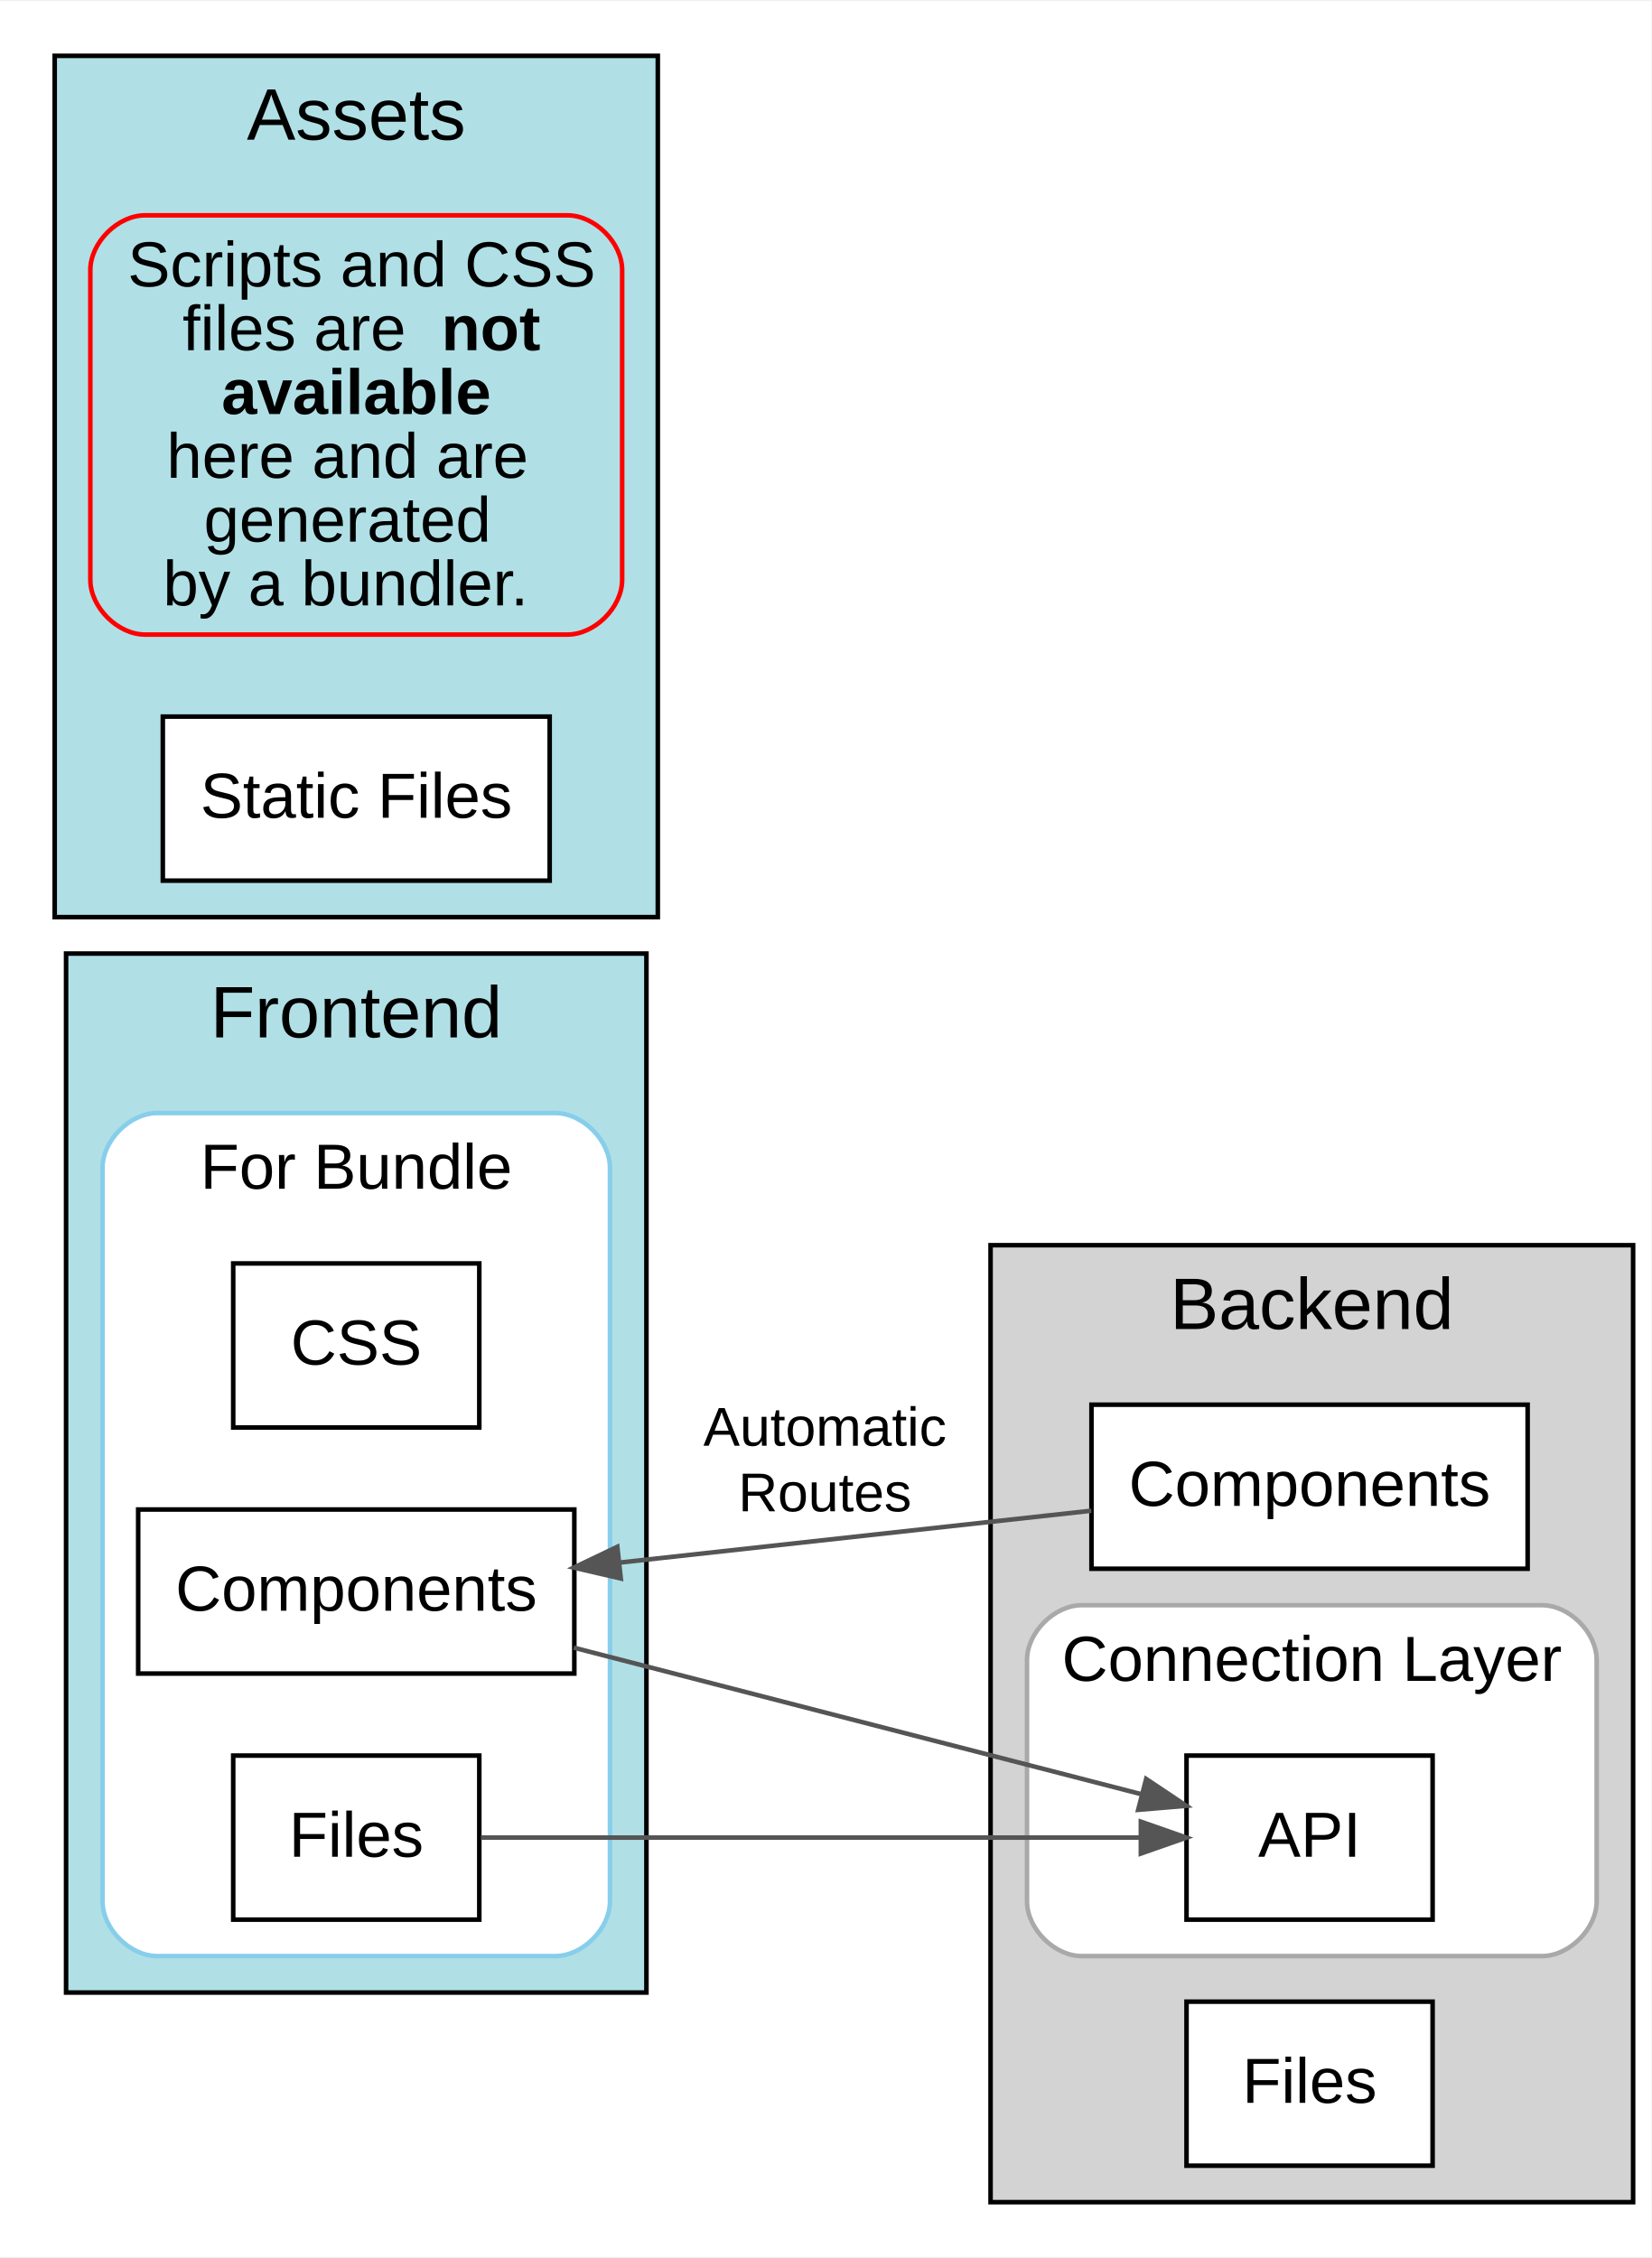
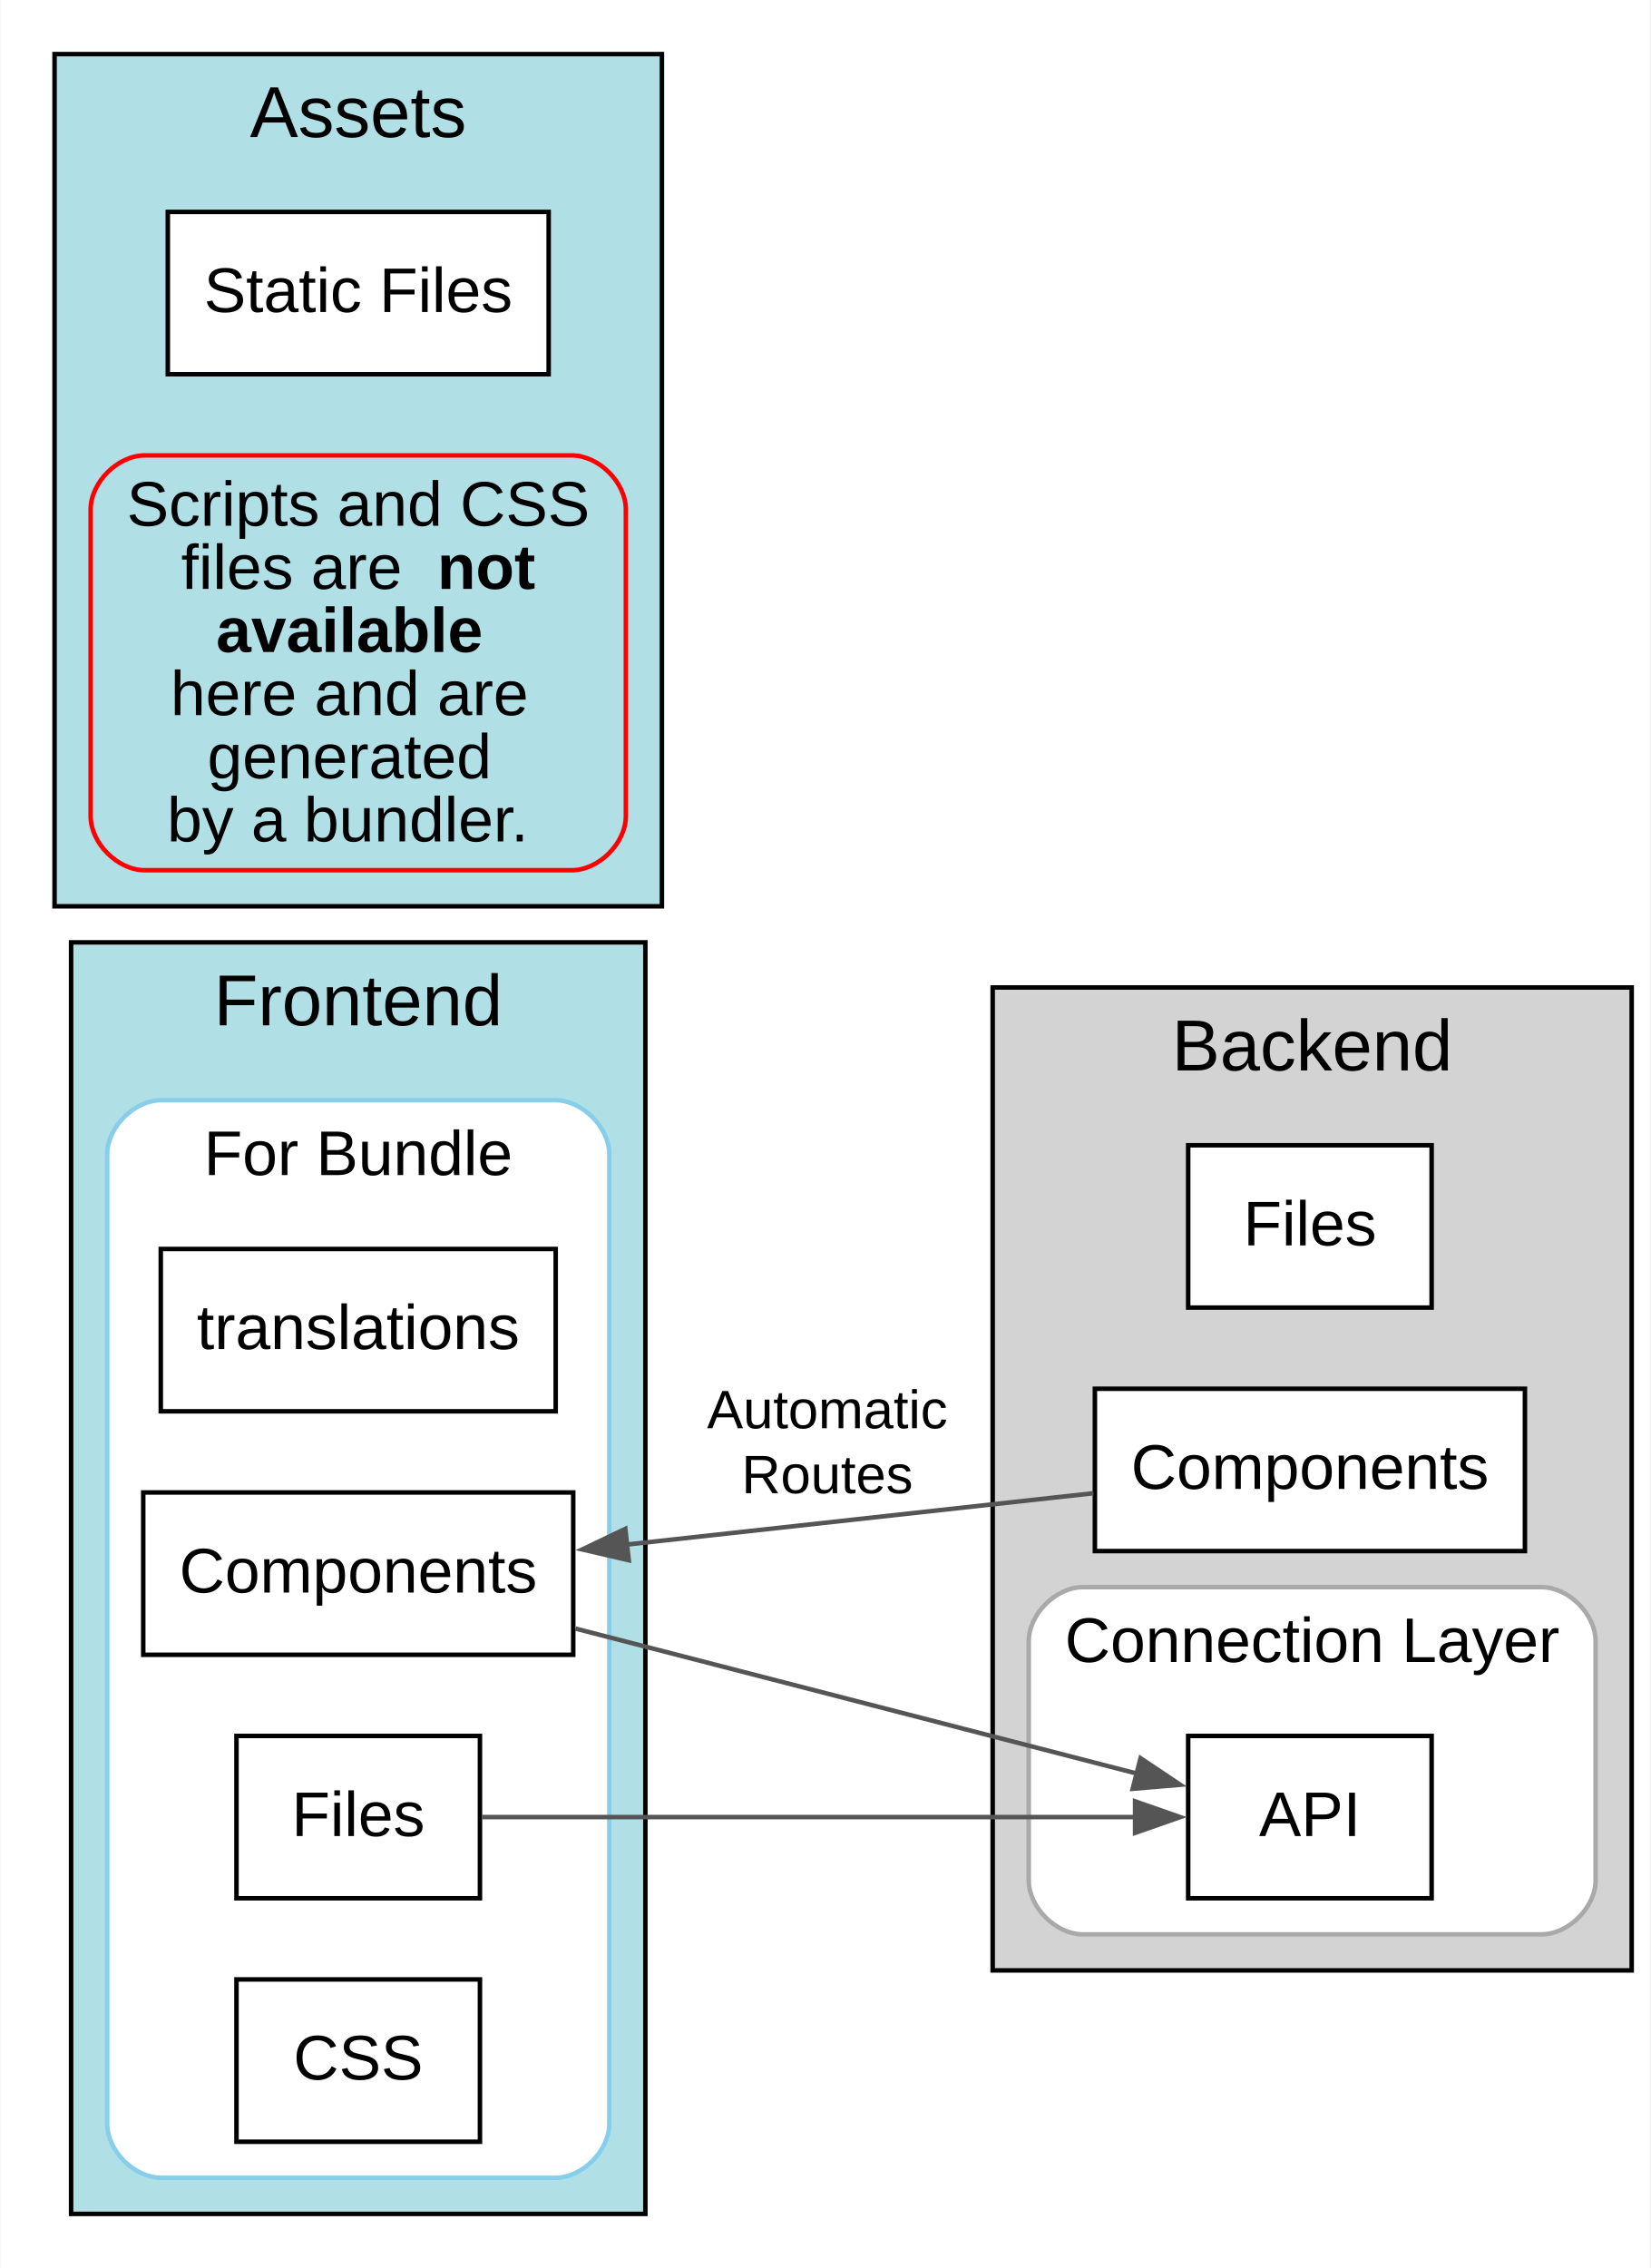
- <svg xmlns="http://www.w3.org/2000/svg" width="362pt" height="495pt" viewBox="0.00 0.00 362.37 495.00">
-   <g id="graph0" class="graph" transform="scale(1 1) rotate(0) translate(4 491)">
-     <polygon fill="#ffffff" stroke="transparent" points="-4,4 -4,-491 358.368,-491 358.368,4 -4,4" />
+ <svg xmlns="http://www.w3.org/2000/svg" width="366pt" height="503pt" viewBox="0.00 0.00 365.80 503.00">
+   <g id="graph0" class="graph" transform="scale(1 1) rotate(0) translate(4 499)">
+     <polygon fill="white" stroke="none" points="-4,4 -4,-499 361.8,-499 361.8,4 -4,4" />
    <g id="clust1" class="cluster">
-       <polygon fill="#d3d3d3" stroke="#000000" points="213.368,-8 213.368,-218 354.368,-218 354.368,-8 213.368,-8" />
-       <text text-anchor="middle" x="283.868" y="-199.6" font-family="Arial" font-size="16.00" fill="#000000">Backend</text>
+       <polygon fill="#d3d3d3" stroke="black" points="216.07,-62 216.07,-280 357.8,-280 357.8,-62 216.07,-62" />
+       <text text-anchor="middle" x="286.93" y="-261.6" font-family="Arial" font-size="16.00">Backend</text>
    </g>
    <g id="clust2" class="cluster">
-       <path fill="#ffffff" stroke="#a9a9a9" d="M233.368,-62C233.368,-62 334.368,-62 334.368,-62 340.368,-62 346.368,-68 346.368,-74 346.368,-74 346.368,-127 346.368,-127 346.368,-133 340.368,-139 334.368,-139 334.368,-139 233.368,-139 233.368,-139 227.368,-139 221.368,-133 221.368,-127 221.368,-127 221.368,-74 221.368,-74 221.368,-68 227.368,-62 233.368,-62" />
-       <text text-anchor="middle" x="283.868" y="-122.4" font-family="Arial" font-size="14.00" fill="#000000">Connection Layer</text>
+       <path fill="white" stroke="#a9a9a9" d="M236.07,-70C236.07,-70 337.8,-70 337.8,-70 343.8,-70 349.8,-76 349.8,-82 349.8,-82 349.8,-135 349.8,-135 349.8,-141 343.8,-147 337.8,-147 337.8,-147 236.07,-147 236.07,-147 230.07,-147 224.07,-141 224.07,-135 224.07,-135 224.07,-82 224.07,-82 224.07,-76 230.07,-70 236.07,-70" />
+       <text text-anchor="middle" x="286.93" y="-130.4" font-family="Arial" font-size="14.00">Connection Layer</text>
    </g>
    <g id="clust3" class="cluster">
-       <polygon fill="#b0e0e6" stroke="#000000" points="8,-290 8,-479 140.349,-479 140.349,-290 8,-290" />
-       <text text-anchor="middle" x="74.175" y="-460.6" font-family="Arial" font-size="16.00" fill="#000000">Assets</text>
+       <polygon fill="#b0e0e6" stroke="black" points="8,-298 8,-487 142.71,-487 142.71,-298 8,-298" />
+       <text text-anchor="middle" x="75.35" y="-468.6" font-family="Arial" font-size="16.00">Assets</text>
    </g>
    <g id="clust4" class="cluster">
-       <polygon fill="#b0e0e6" stroke="#000000" points="10.498,-54 10.498,-282 137.851,-282 137.851,-54 10.498,-54" />
-       <text text-anchor="middle" x="74.175" y="-263.6" font-family="Arial" font-size="16.00" fill="#000000">Frontend</text>
+       <polygon fill="#b0e0e6" stroke="black" points="11.67,-8 11.67,-290 139.04,-290 139.04,-8 11.67,-8" />
+       <text text-anchor="middle" x="75.35" y="-271.6" font-family="Arial" font-size="16.00">Frontend</text>
    </g>
    <g id="clust5" class="cluster">
-       <path fill="#ffffff" stroke="#87ceeb" d="M30.498,-62C30.498,-62 117.851,-62 117.851,-62 123.851,-62 129.851,-68 129.851,-74 129.851,-74 129.851,-235 129.851,-235 129.851,-241 123.851,-247 117.851,-247 117.851,-247 30.498,-247 30.498,-247 24.498,-247 18.498,-241 18.498,-235 18.498,-235 18.498,-74 18.498,-74 18.498,-68 24.498,-62 30.498,-62" />
-       <text text-anchor="middle" x="74.175" y="-230.4" font-family="Arial" font-size="14.00" fill="#000000">For Bundle</text>
+       <path fill="white" stroke="#87ceeb" d="M31.67,-16C31.67,-16 119.04,-16 119.04,-16 125.04,-16 131.04,-22 131.04,-28 131.04,-28 131.04,-243 131.04,-243 131.04,-249 125.04,-255 119.04,-255 119.04,-255 31.67,-255 31.67,-255 25.67,-255 19.67,-249 19.67,-243 19.67,-243 19.67,-28 19.67,-28 19.67,-22 25.67,-16 31.67,-16" />
+       <text text-anchor="middle" x="75.35" y="-238.4" font-family="Arial" font-size="14.00">For Bundle</text>
    </g>
    <g id="node1" class="node">
-       <polygon fill="#ffffff" stroke="#000000" points="310.368,-106 256.368,-106 256.368,-70 310.368,-70 310.368,-106" />
-       <text text-anchor="middle" x="283.368" y="-83.8" font-family="Arial" font-size="14.00" fill="#000000">API</text>
+       <polygon fill="#ffffff" stroke="black" points="313.43,-114 259.43,-114 259.43,-78 313.43,-78 313.43,-114" />
+       <text text-anchor="middle" x="286.43" y="-91.8" font-family="Arial" font-size="14.00">API</text>
    </g>
    <g id="node2" class="node">
-       <polygon fill="#ffffff" stroke="#000000" points="331.222,-183 235.514,-183 235.514,-147 331.222,-147 331.222,-183" />
-       <text text-anchor="middle" x="283.368" y="-160.8" font-family="Arial" font-size="14.00" fill="#000000">Components</text>
+       <polygon fill="white" stroke="black" points="334.12,-191 238.74,-191 238.74,-155 334.12,-155 334.12,-191" />
+       <text text-anchor="middle" x="286.43" y="-168.8" font-family="Arial" font-size="14.00">Components</text>
    </g>
    <g id="node7" class="node">
-       <polygon fill="#ffffff" stroke="#000000" points="122.029,-160 26.32,-160 26.32,-124 122.029,-124 122.029,-160" />
-       <text text-anchor="middle" x="74.175" y="-137.8" font-family="Arial" font-size="14.00" fill="#000000">Components</text>
+       <polygon fill="white" stroke="black" points="123.04,-168 27.67,-168 27.67,-132 123.04,-132 123.04,-168" />
+       <text text-anchor="middle" x="75.35" y="-145.8" font-family="Arial" font-size="14.00">Components</text>
    </g>
    <g id="edge1" class="edge">
-       <path fill="none" stroke="#555555" d="M235.481,-159.735C204.764,-156.358 164.694,-151.952 132.177,-148.377" />
-       <polygon fill="#555555" stroke="#555555" points="132.228,-144.862 121.906,-147.248 131.463,-151.82 132.228,-144.862" />
-       <text text-anchor="middle" x="177.02" y="-174" font-family="Arial" font-size="12.00" fill="#000000">Automatic</text>
-       <text text-anchor="middle" x="177.02" y="-159.6" font-family="Arial" font-size="12.00" fill="#000000">Routes</text>
+       <path fill="none" stroke="#555555" d="M238.42,-167.83C207.75,-164.45 167.49,-160.03 134.77,-156.43" />
+       <polygon fill="#555555" stroke="#555555" points="135.36,-152.97 125.04,-155.36 134.6,-159.93 135.36,-152.97" />
+       <text text-anchor="middle" x="179.39" y="-182.24" font-family="Arial" font-size="12.00">Automatic</text>
+       <text text-anchor="middle" x="179.39" y="-167.84" font-family="Arial" font-size="12.00">Routes</text>
    </g>
    <g id="node3" class="node">
-       <polygon fill="#ffffff" stroke="#000000" points="310.368,-52 256.368,-52 256.368,-16 310.368,-16 310.368,-52" />
-       <text text-anchor="middle" x="283.368" y="-29.8" font-family="Arial" font-size="14.00" fill="#000000">Files</text>
+       <polygon fill="white" stroke="black" points="313.43,-245 259.43,-245 259.43,-209 313.43,-209 313.43,-245" />
+       <text text-anchor="middle" x="286.43" y="-222.8" font-family="Arial" font-size="14.00">Files</text>
    </g>
    <g id="node4" class="node">
-       <path fill="none" stroke="#ff0000" d="M120.524,-444C120.524,-444 27.825,-444 27.825,-444 21.825,-444 15.825,-438 15.825,-432 15.825,-432 15.825,-364 15.825,-364 15.825,-358 21.825,-352 27.825,-352 27.825,-352 120.524,-352 120.524,-352 126.524,-352 132.524,-358 132.524,-364 132.524,-364 132.524,-432 132.524,-432 132.524,-438 126.524,-444 120.524,-444" />
-       <text text-anchor="start" x="24" y="-428.4" font-family="Arial" font-size="14.00" fill="#000000">Scripts and CSS</text>
-       <text text-anchor="start" x="36.055" y="-414.4" font-family="Arial" font-size="14.00" fill="#000000"> files are </text>
-       <text text-anchor="start" x="92.839" y="-414.4" font-family="Arial" font-weight="bold" font-size="14.00" fill="#000000">not</text>
-       <text text-anchor="start" x="44.613" y="-400.4" font-family="Arial" font-weight="bold" font-size="14.00" fill="#000000"> available</text>
-       <text text-anchor="start" x="32.548" y="-386.4" font-family="Arial" font-size="14.00" fill="#000000"> here and are</text>
-       <text text-anchor="start" x="40.715" y="-372.4" font-family="Arial" font-size="14.00" fill="#000000"> generated</text>
-       <text text-anchor="start" x="31.771" y="-358.4" font-family="Arial" font-size="14.00" fill="#000000"> by a bundler.</text>
+       <path fill="none" stroke="red" d="M122.71,-398C122.71,-398 28,-398 28,-398 22,-398 16,-392 16,-386 16,-386 16,-318 16,-318 16,-312 22,-306 28,-306 28,-306 122.71,-306 122.71,-306 128.71,-306 134.71,-312 134.71,-318 134.71,-318 134.71,-386 134.71,-386 134.71,-392 128.71,-398 122.71,-398" />
+       <text text-anchor="start" x="24" y="-382.4" font-family="Arial" font-size="14.00">Scripts and CSS</text>
+       <text text-anchor="start" x="36.07" y="-368.4" font-family="Arial" font-size="14.00"> files are </text>
+       <text text-anchor="start" x="92.87" y="-368.4" font-family="Arial" font-weight="bold" font-size="14.00">not</text>
+       <text text-anchor="start" x="43.83" y="-354.4" font-family="Arial" font-weight="bold" font-size="14.00"> available</text>
+       <text text-anchor="start" x="33.71" y="-340.4" font-family="Arial" font-size="14.00"> here and are</text>
+       <text text-anchor="start" x="41.88" y="-326.4" font-family="Arial" font-size="14.00"> generated</text>
+       <text text-anchor="start" x="32.94" y="-312.4" font-family="Arial" font-size="14.00"> by a bundler.</text>
    </g>
    <g id="node5" class="node">
-       <polygon fill="#ffffff" stroke="#000000" points="116.622,-334 31.727,-334 31.727,-298 116.622,-298 116.622,-334" />
-       <text text-anchor="middle" x="74.175" y="-311.8" font-family="Arial" font-size="14.00" fill="#000000">Static Files</text>
+       <polygon fill="white" stroke="black" points="117.59,-452 33.12,-452 33.12,-416 117.59,-416 117.59,-452" />
+       <text text-anchor="middle" x="75.35" y="-429.8" font-family="Arial" font-size="14.00">Static Files</text>
    </g>
    <g id="node6" class="node">
-       <polygon fill="#ffffff" stroke="#000000" points="101.175,-214 47.175,-214 47.175,-178 101.175,-178 101.175,-214" />
-       <text text-anchor="middle" x="74.175" y="-191.8" font-family="Arial" font-size="14.00" fill="#000000">CSS</text>
+       <polygon fill="white" stroke="black" points="102.35,-60 48.35,-60 48.35,-24 102.35,-24 102.35,-60" />
+       <text text-anchor="middle" x="75.35" y="-37.8" font-family="Arial" font-size="14.00">CSS</text>
    </g>
    <g id="edge2" class="edge">
-       <path fill="none" stroke="#555555" d="M121.906,-129.679C159.771,-119.905 211.921,-106.443 246.593,-97.493" />
-       <polygon fill="#555555" stroke="#555555" points="247.511,-100.871 256.319,-94.982 245.762,-94.093 247.511,-100.871" />
+       <path fill="none" stroke="#555555" d="M123.54,-137.81C161.19,-128.09 213.23,-114.65 248.04,-105.66" />
+       <polygon fill="#555555" stroke="#555555" points="248.87,-109.06 257.68,-103.17 247.12,-102.28 248.87,-109.06" />
    </g>
    <g id="node8" class="node">
-       <polygon fill="#ffffff" stroke="#000000" points="101.175,-106 47.175,-106 47.175,-70 101.175,-70 101.175,-106" />
-       <text text-anchor="middle" x="74.175" y="-83.8" font-family="Arial" font-size="14.00" fill="#000000">Files</text>
+       <polygon fill="white" stroke="black" points="102.35,-114 48.35,-114 48.35,-78 102.35,-78 102.35,-114" />
+       <text text-anchor="middle" x="75.35" y="-91.8" font-family="Arial" font-size="14.00">Files</text>
    </g>
    <g id="edge3" class="edge">
-       <path fill="none" stroke="#555555" d="M101.523,-88C138.506,-88 204.601,-88 246.101,-88" />
-       <polygon fill="#555555" stroke="#555555" points="246.345,-91.5 256.345,-88 246.345,-84.5 246.345,-91.5" />
+       <path fill="none" stroke="#555555" d="M102.83,-96C139.52,-96 205.99,-96 247.81,-96" />
+       <polygon fill="#555555" stroke="#555555" points="247.66,-99.5 257.66,-96 247.66,-92.5 247.66,-99.5" />
+     </g>
+     <g id="node9" class="node">
+       <polygon fill="white" stroke="black" points="119.15,-222 31.56,-222 31.56,-186 119.15,-186 119.15,-222" />
+       <text text-anchor="middle" x="75.35" y="-199.8" font-family="Arial" font-size="14.00">translations</text>
    </g>
  </g>
</svg>
